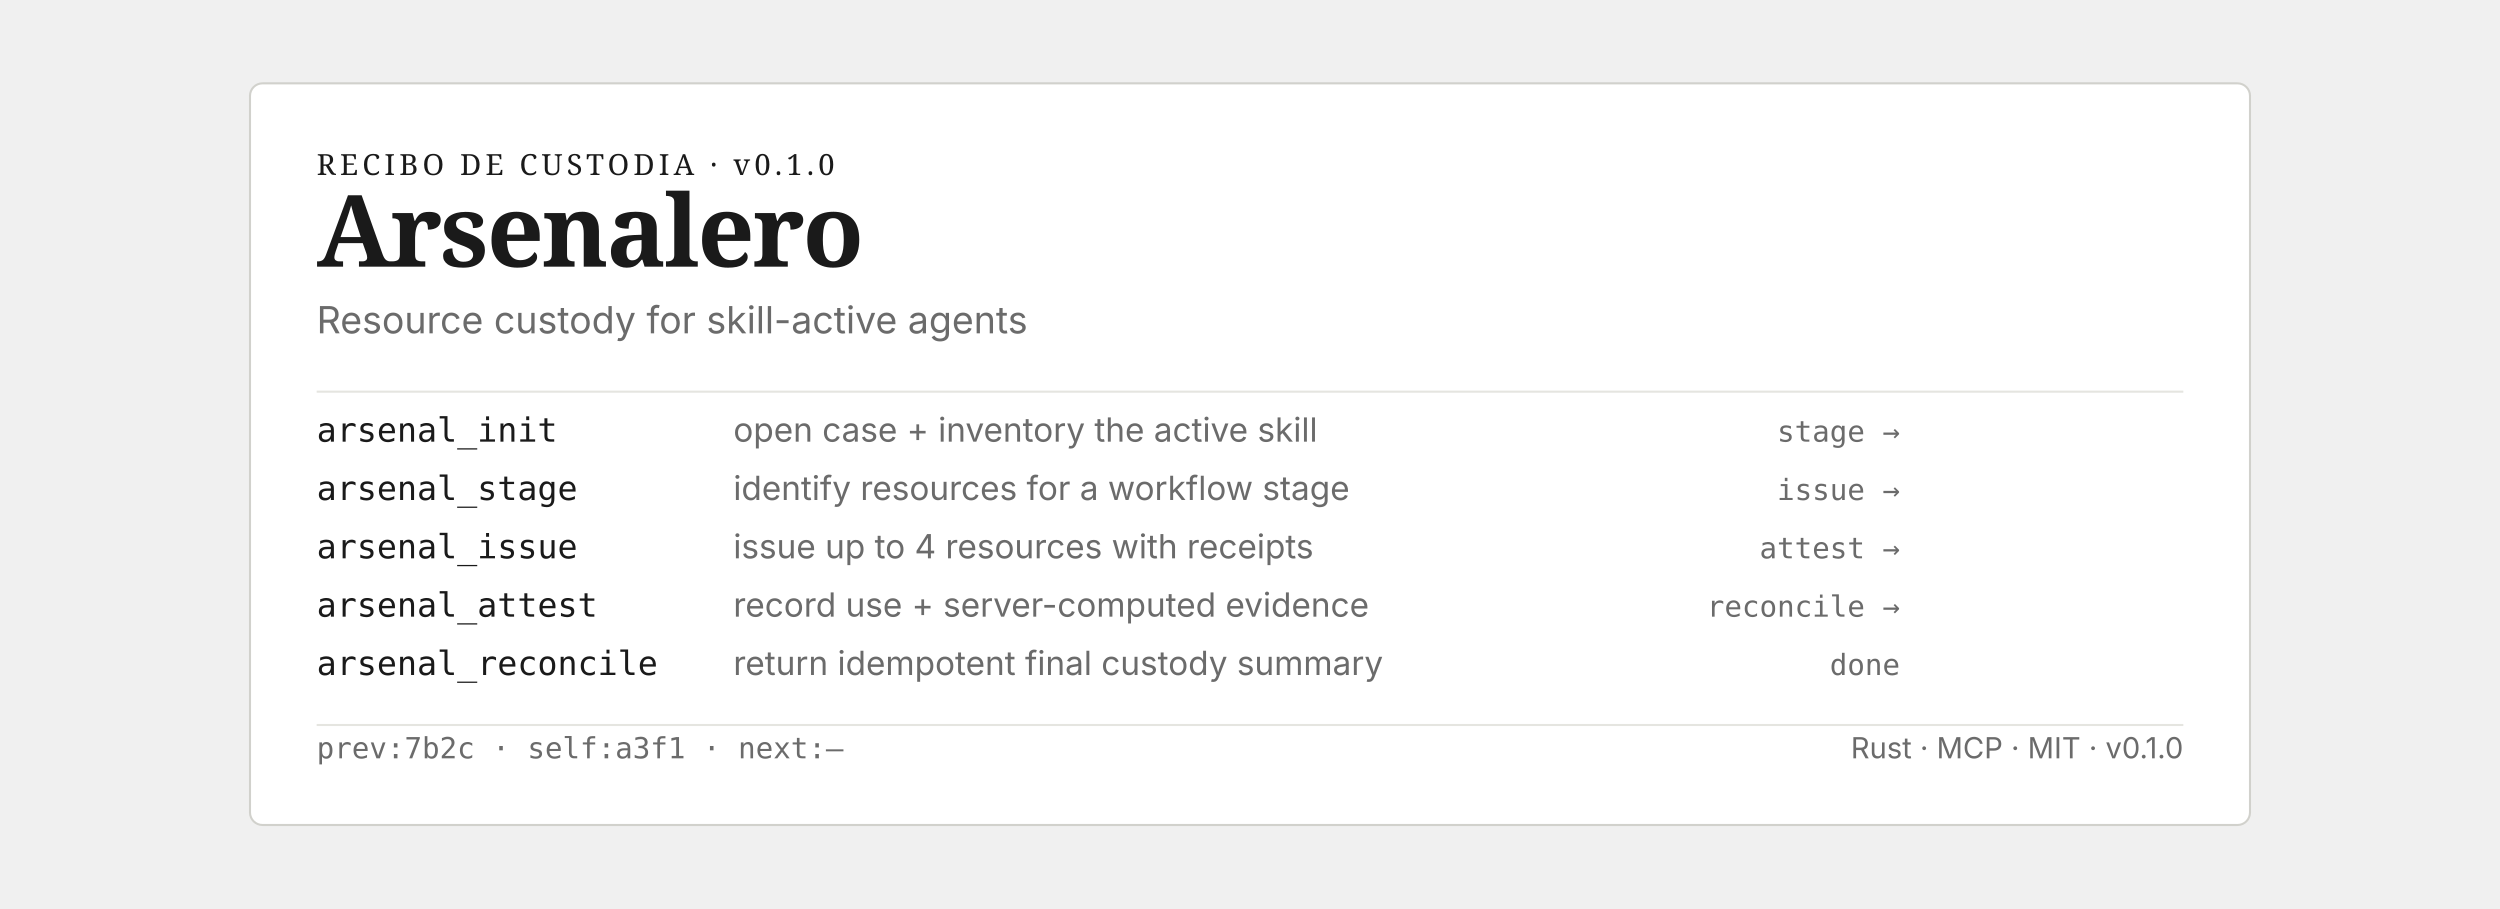
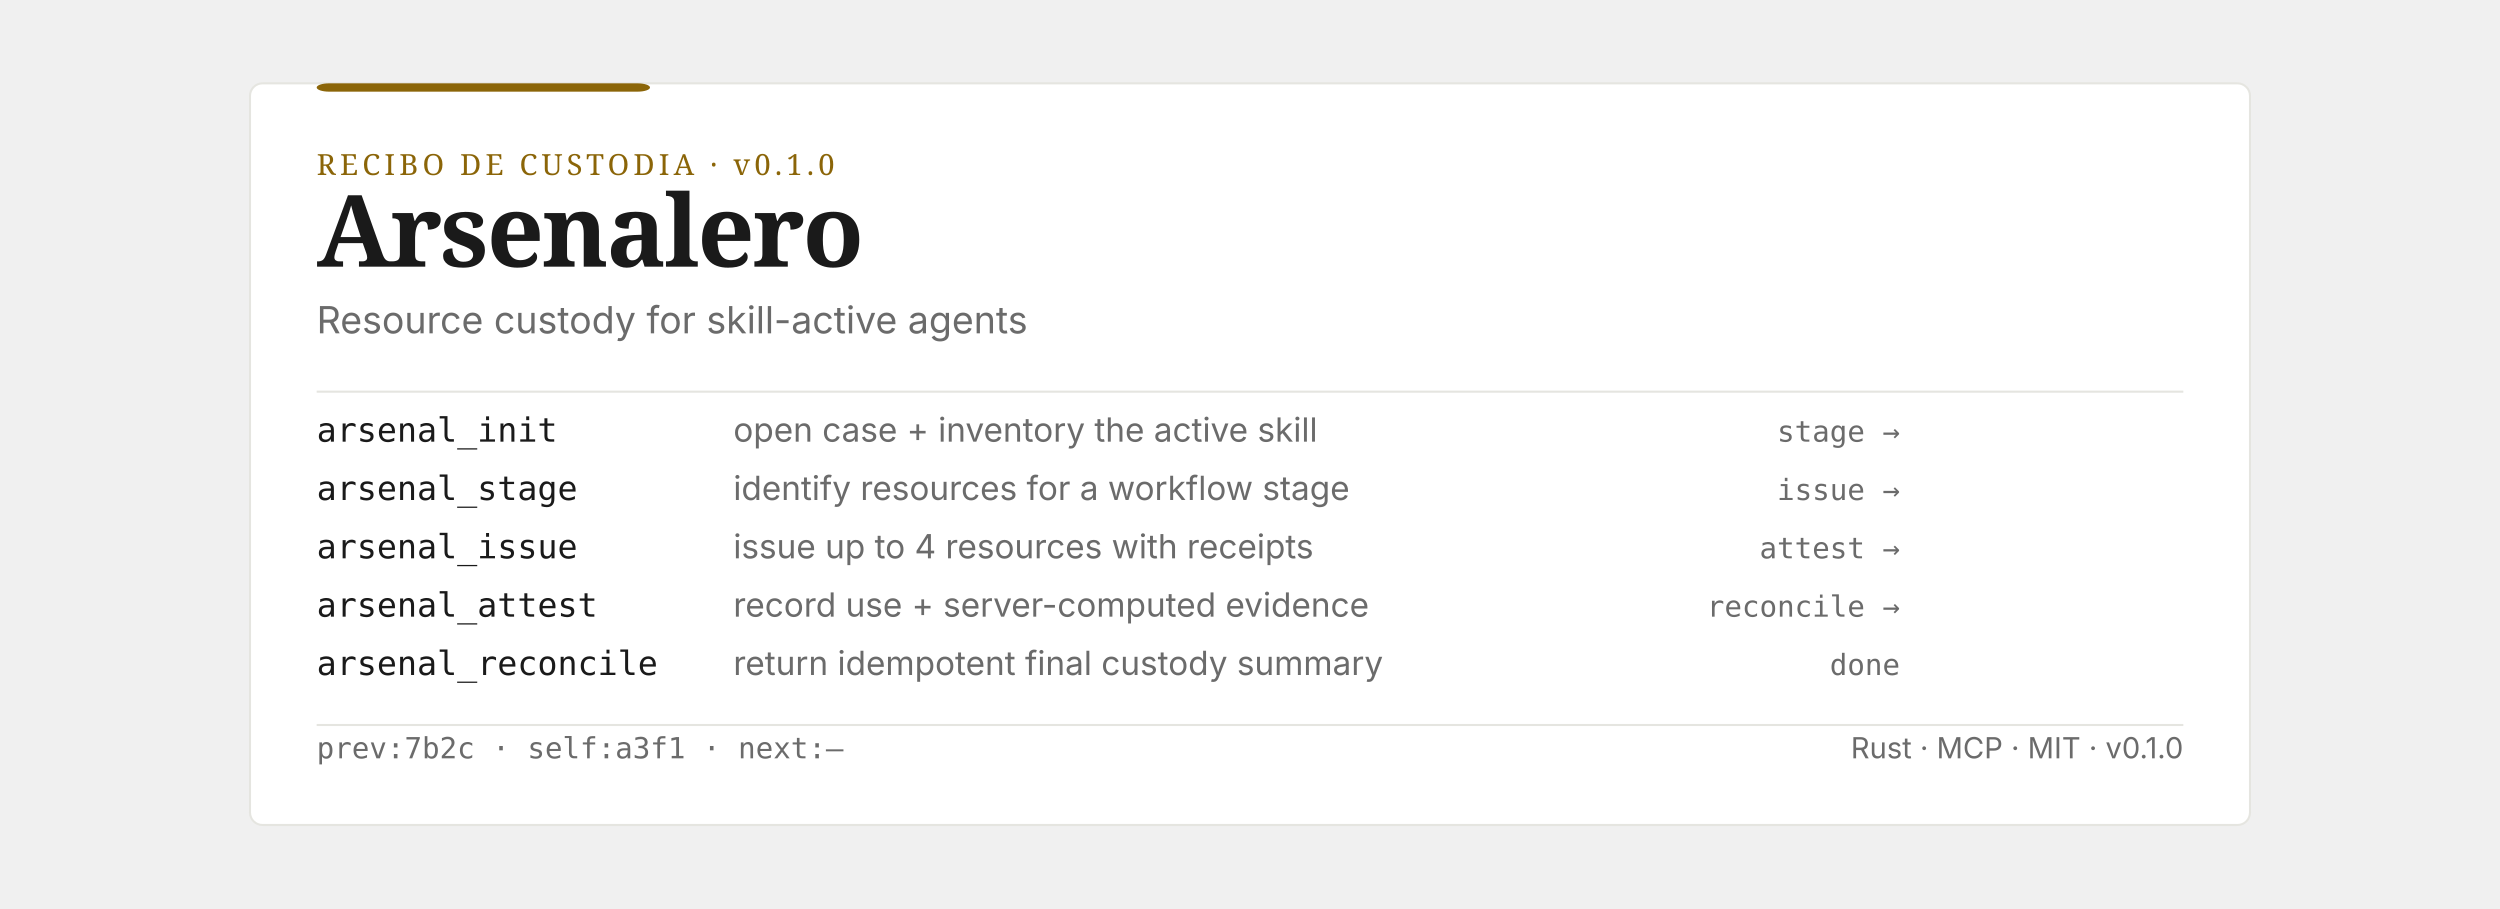
<svg xmlns="http://www.w3.org/2000/svg" width="100%" viewBox="0 0 1200 436" role="img" aria-labelledby="heroTitle heroDesc">
  <defs>
    <style>
      .ink { fill: #1A1A1A; }
      .muted { fill: #6B6B6B; }
-       .gold { fill: #B8860B; }
+       .gold { fill: #8B6508; }
      .serif { font-family: Georgia, "Songti SC", serif; }
      .sans { font-family: -apple-system, BlinkMacSystemFont, "Segoe UI", "PingFang SC", sans-serif; }
      .mono { font-family: ui-monospace, SFMono-Regular, Menlo, monospace; }
    </style>
  </defs>
  <rect width="1200" height="436" fill="transparent" />
  <g id="receipt-card">
-     <rect x="120" y="40" width="960" height="356" rx="6" fill="#FFFFFF" stroke="#D1D1CC" stroke-width="1" />
+     <rect x="120" y="40" width="960" height="356" rx="6" fill="#FFFFFF" stroke="#E5E5E0" stroke-width="1" />
+     <rect x="152" y="40" width="160" height="4" rx="6" fill="#8B6508" />
    <g id="header" transform="translate(152, 0)">
-       <text class="serif ink" x="0" y="84" font-size="14" letter-spacing="2" font-weight="500">RECIBO DE CUSTODIA · v0.1.0</text>
+       <text class="serif gold" x="0" y="84" font-size="14" letter-spacing="2" font-weight="500">RECIBO DE CUSTODIA · v0.1.0</text>
      <text class="serif ink" font-size="48" y="128" font-weight="600" letter-spacing="-1">Arsenalero</text>
      <text class="sans muted" font-size="18" y="160" font-weight="400">Resource custody for skill-active agents</text>
    </g>
    <line x1="152" y1="188" x2="1048" y2="188" stroke="#E5E5E0" stroke-width="1" />
    <g id="line-items" transform="translate(152, 212)">
      <text class="mono ink" font-size="16" x="0" y="0">arsenal_init</text>
      <text class="sans muted" font-size="16" x="200" y="0">open case + inventory the active skill</text>
      <text class="mono muted" font-size="14" x="760" y="0" text-anchor="end">stage →</text>
      <text class="mono ink" font-size="16" x="0" y="28">arsenal_stage</text>
      <text class="sans muted" font-size="16" x="200" y="28">identify resources for a workflow stage</text>
      <text class="mono muted" font-size="14" x="760" y="28" text-anchor="end">issue →</text>
      <text class="mono ink" font-size="16" x="0" y="56">arsenal_issue</text>
      <text class="sans muted" font-size="16" x="200" y="56">issue up to 4 resources with receipts</text>
      <text class="mono muted" font-size="14" x="760" y="56" text-anchor="end">attest →</text>
      <text class="mono ink" font-size="16" x="0" y="84">arsenal_attest</text>
      <text class="sans muted" font-size="16" x="200" y="84">record use + server-computed evidence</text>
      <text class="mono muted" font-size="14" x="760" y="84" text-anchor="end">reconcile →</text>
      <text class="mono ink" font-size="16" x="0" y="112">arsenal_reconcile</text>
      <text class="sans muted" font-size="16" x="200" y="112">return idempotent final custody summary</text>
      <text class="mono muted" font-size="14" x="760" y="112" text-anchor="end">done</text>
    </g>
    <line x1="152" y1="348" x2="1048" y2="348" stroke="#E5E5E0" stroke-width="1" />
    <g id="hash-chain-footer" transform="translate(152, 364)">
      <text class="mono muted" font-size="14">prev:7b2c · self:a3f1 · next:—</text>
      <text class="sans muted" font-size="14" x="896" text-anchor="end">Rust · MCP · MIT · v0.1.0</text>
    </g>
  </g>
</svg>
